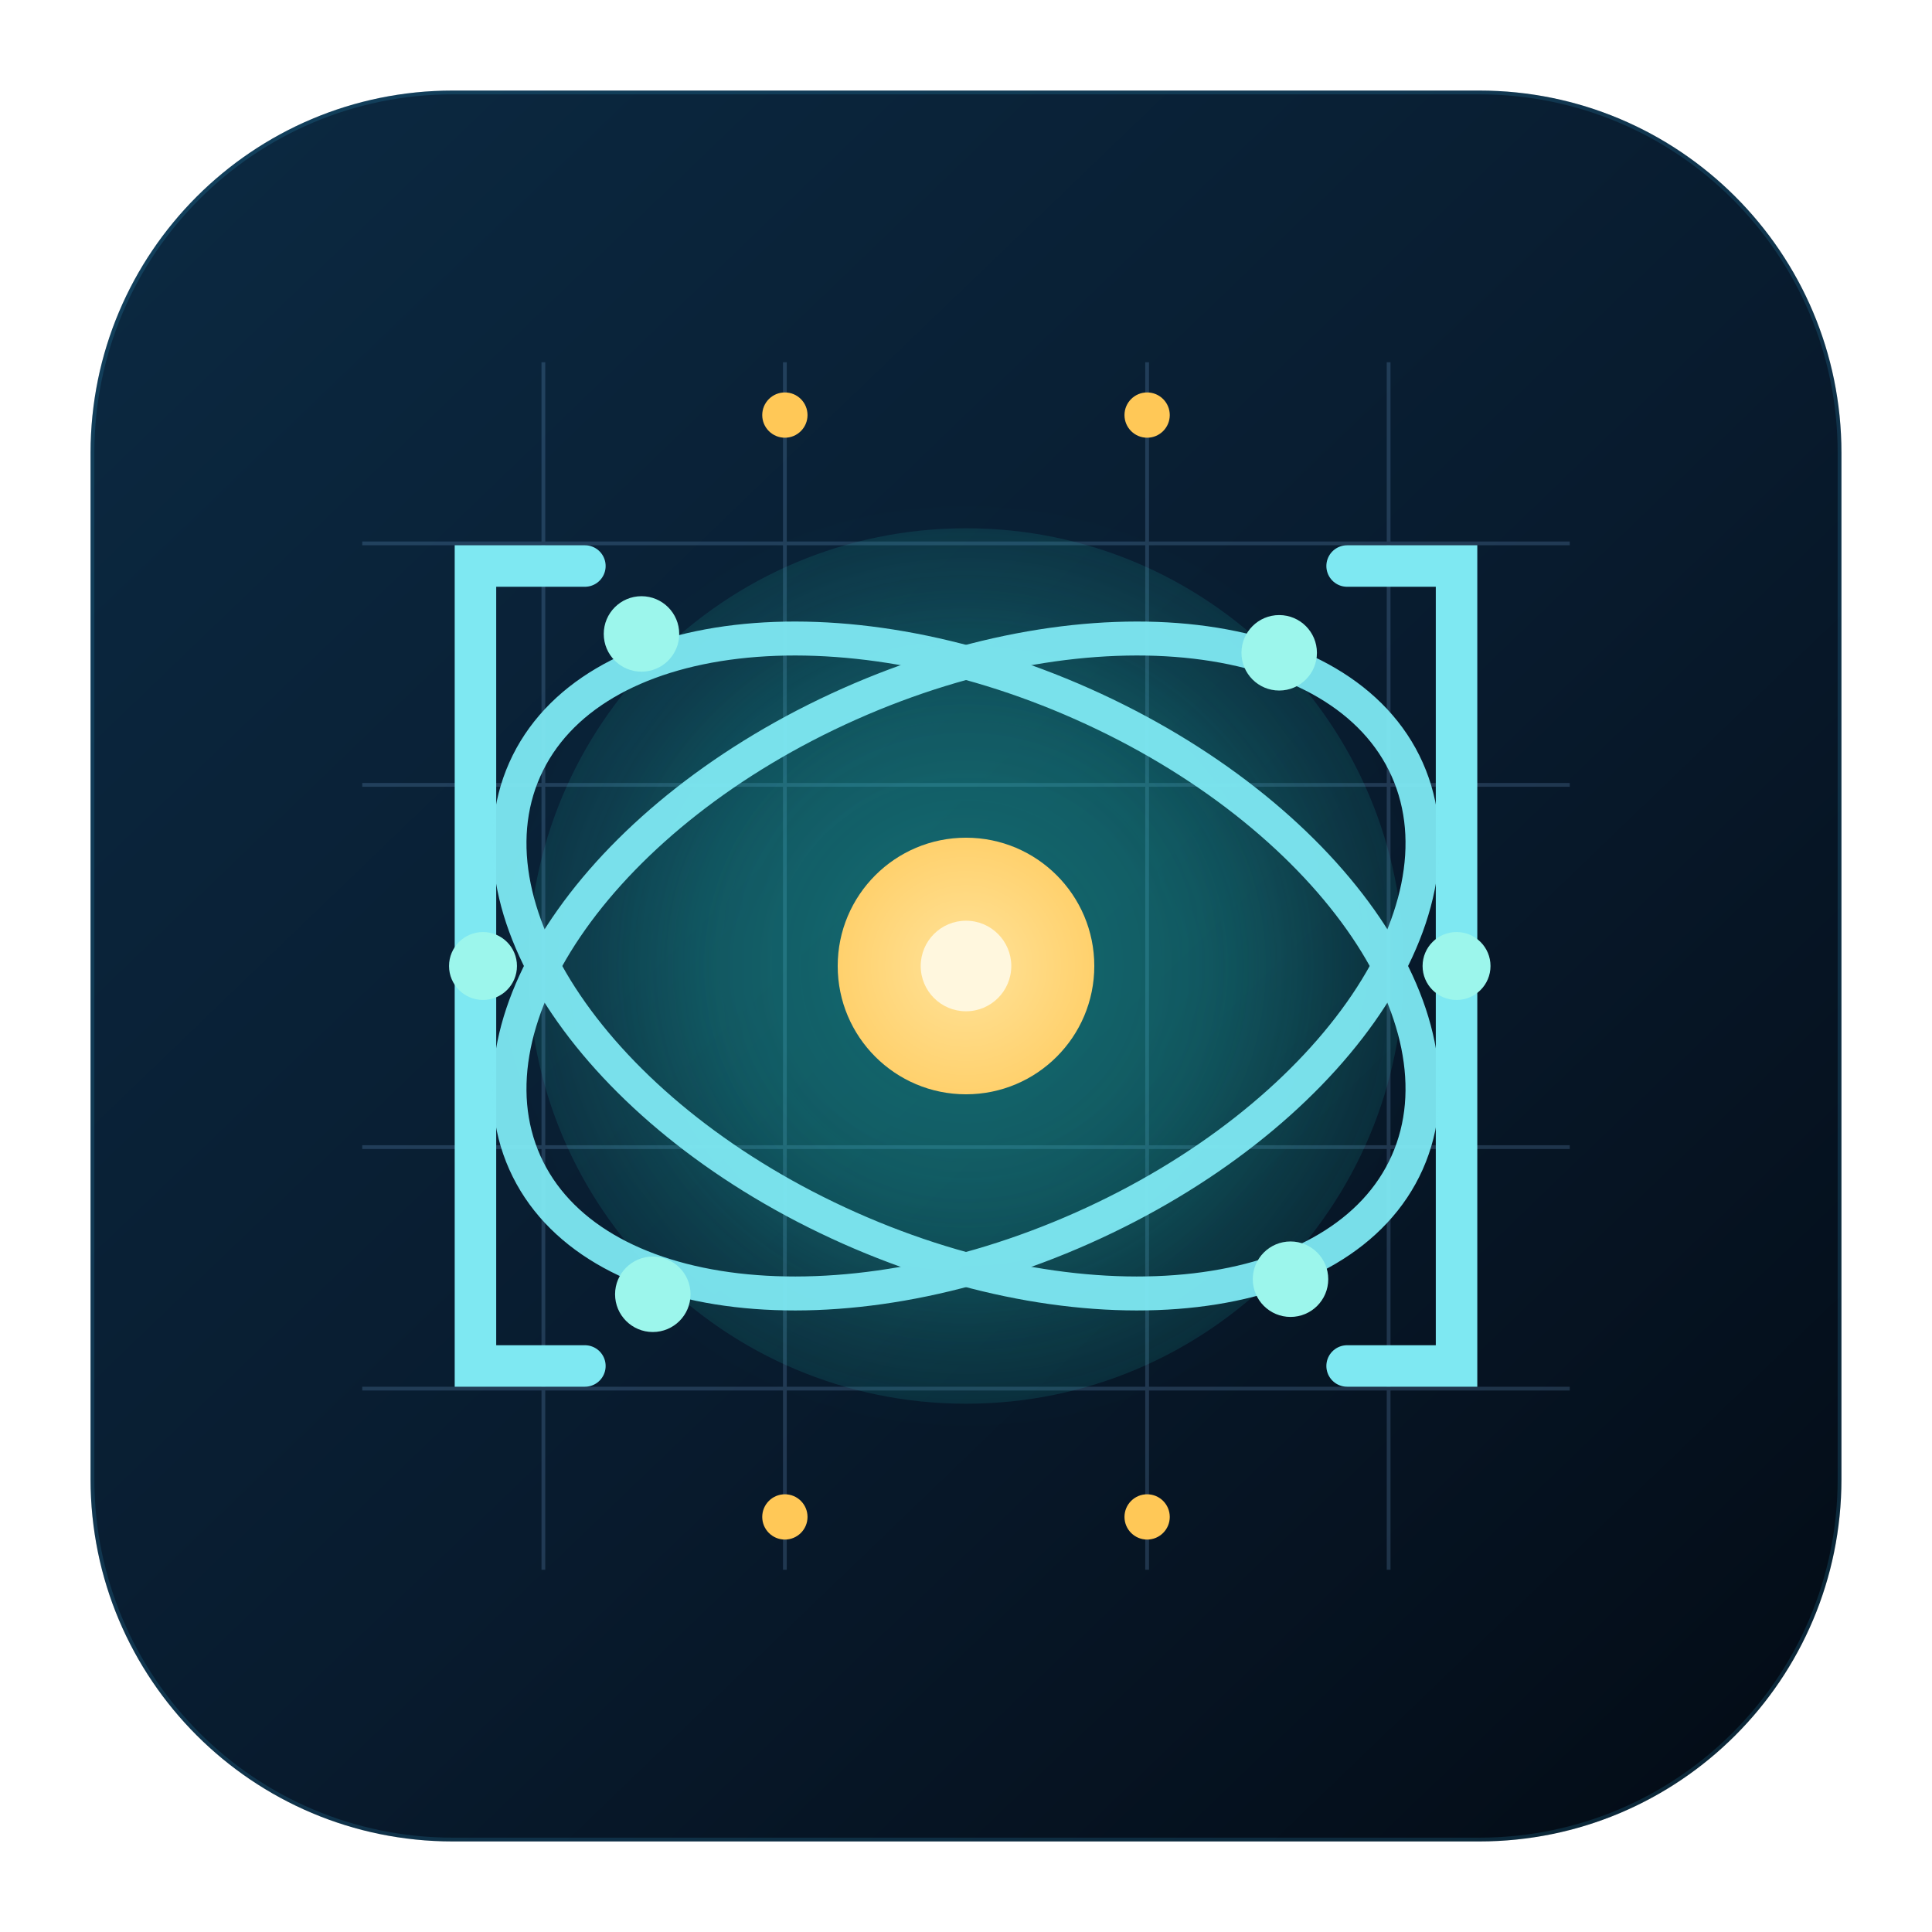
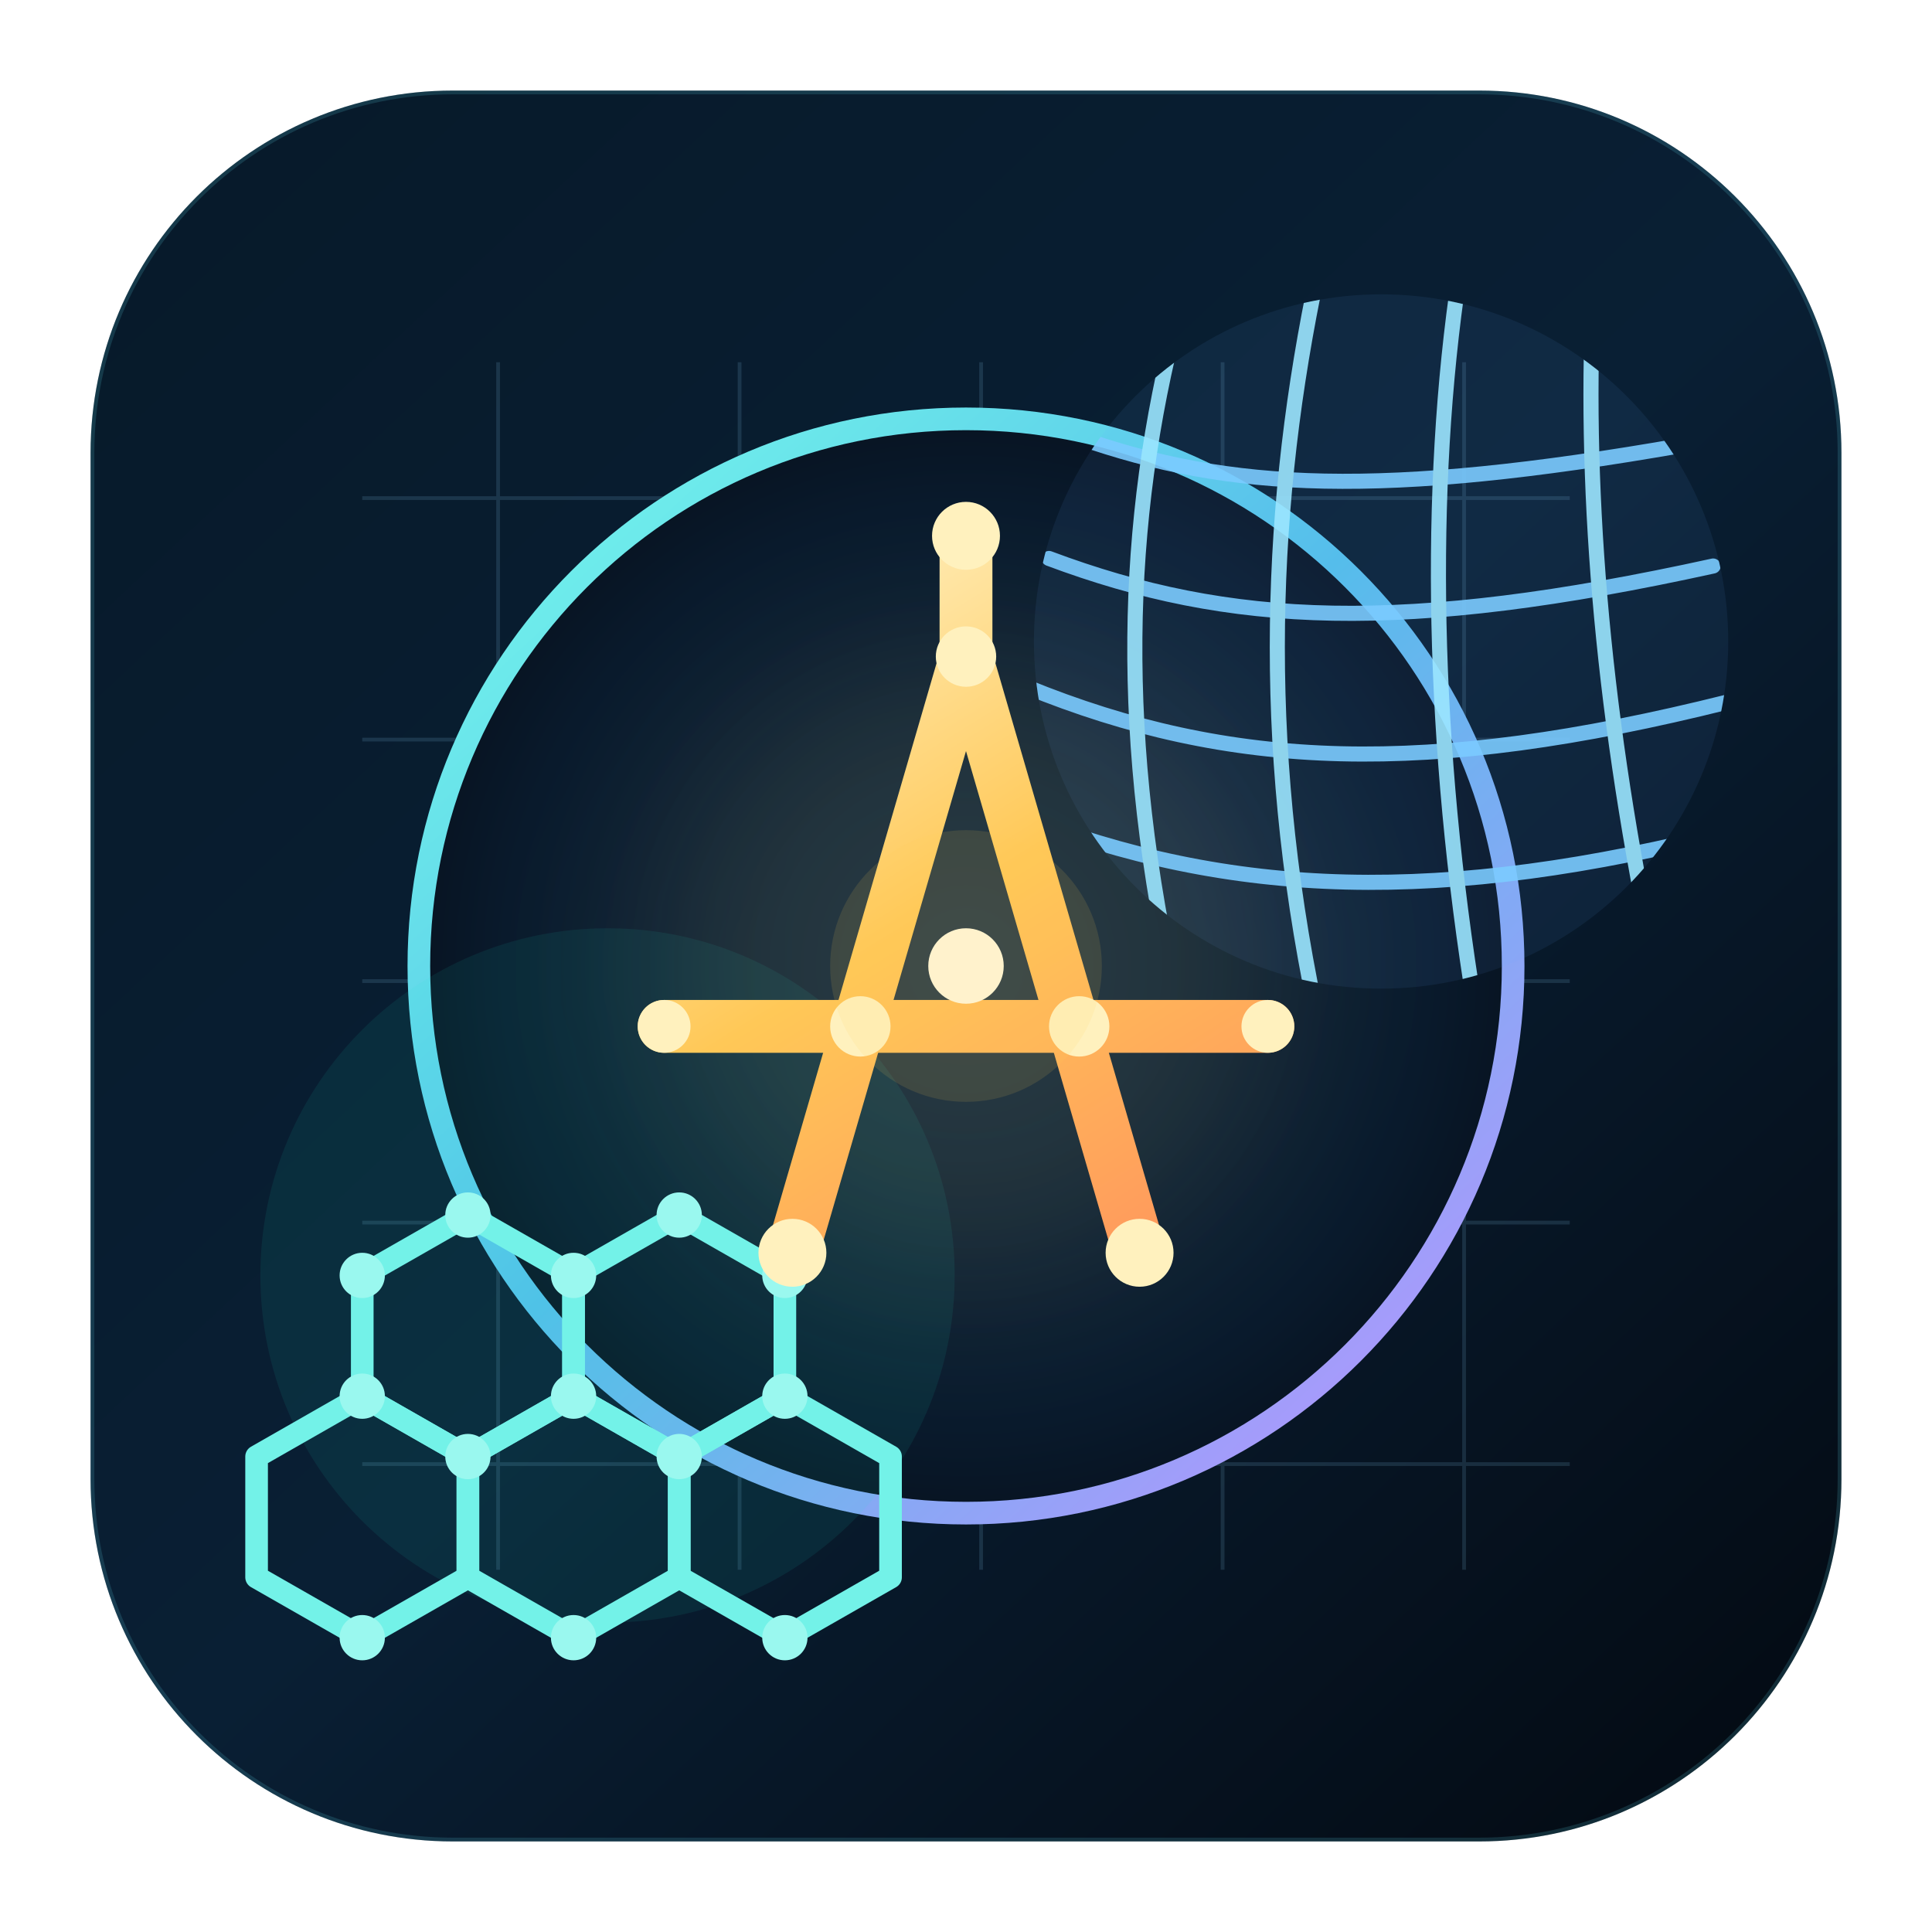
<svg xmlns="http://www.w3.org/2000/svg" width="512" height="512" viewBox="0 0 512 512" fill="none" role="img" aria-labelledby="title desc">
  <defs>
-     <linearGradient id="bg" x1="56" y1="48" x2="456" y2="464" gradientUnits="userSpaceOnUse">
-       <stop stop-color="#0B2840" />
-       <stop offset="0.55" stop-color="#081B2E" />
-       <stop offset="1" stop-color="#040D18" />
+     <linearGradient id="bg" x1="48" y1="36" x2="458" y2="476" gradientUnits="userSpaceOnUse">
+       <stop stop-color="#071A2A" />
+       <stop offset="0.52" stop-color="#091F34" />
+       <stop offset="1" stop-color="#040B14" />
    </linearGradient>
-     <radialGradient id="core" cx="0" cy="0" r="1" gradientUnits="userSpaceOnUse" gradientTransform="translate(256 256) rotate(90) scale(112)">
-       <stop stop-color="#FFE39A" />
+     <radialGradient id="portalFill" cx="0" cy="0" r="1" gradientUnits="userSpaceOnUse" gradientTransform="translate(256 256) rotate(90) scale(170)">
+       <stop stop-color="#102E47" />
+       <stop offset="0.72" stop-color="#091A2C" />
+       <stop offset="1" stop-color="#060D18" />
+     </radialGradient>
+     <linearGradient id="ring" x1="138" y1="132" x2="380" y2="392" gradientUnits="userSpaceOnUse">
+       <stop stop-color="#72F3EB" />
+       <stop offset="0.45" stop-color="#54BFE9" />
+       <stop offset="1" stop-color="#B893FF" />
+     </linearGradient>
+     <linearGradient id="ai" x1="194" y1="148" x2="320" y2="352" gradientUnits="userSpaceOnUse">
+       <stop stop-color="#FFF2C6" />
      <stop offset="0.45" stop-color="#FFC857" />
-       <stop offset="1" stop-color="#FF8C42" />
-     </radialGradient>
-     <radialGradient id="halo" cx="0" cy="0" r="1" gradientUnits="userSpaceOnUse" gradientTransform="translate(256 256) rotate(90) scale(180)">
-       <stop stop-color="#24D1C5" stop-opacity="0.34" />
-       <stop offset="1" stop-color="#24D1C5" stop-opacity="0" />
-     </radialGradient>
-     <filter id="glow" x="92" y="92" width="328" height="328" filterUnits="userSpaceOnUse" color-interpolation-filters="sRGB">
-       <feGaussianBlur stdDeviation="18" />
+       <stop offset="1" stop-color="#FF8E5E" />
+     </linearGradient>
+     <filter id="softGlow" x="103" y="100" width="306" height="312" filterUnits="userSpaceOnUse" color-interpolation-filters="sRGB">
+       <feGaussianBlur stdDeviation="20" />
    </filter>
+     <clipPath id="gravityClip">
+       <circle cx="366" cy="170" r="92" />
+     </clipPath>
  </defs>
  <rect x="24" y="24" width="464" height="464" rx="96" fill="url(#bg)" />
-   <rect x="24.5" y="24.5" width="463" height="463" rx="95.5" stroke="#3AB8E7" stroke-opacity="0.16" />
-   <g opacity="0.18">
-     <path d="M96 144H416" stroke="#8FC7FF" stroke-width="1" />
-     <path d="M96 208H416" stroke="#8FC7FF" stroke-width="1" />
-     <path d="M96 304H416" stroke="#8FC7FF" stroke-width="1" />
-     <path d="M96 368H416" stroke="#8FC7FF" stroke-width="1" />
-     <path d="M144 96V416" stroke="#8FC7FF" stroke-width="1" />
-     <path d="M208 96V416" stroke="#8FC7FF" stroke-width="1" />
-     <path d="M304 96V416" stroke="#8FC7FF" stroke-width="1" />
-     <path d="M368 96V416" stroke="#8FC7FF" stroke-width="1" />
+   <rect x="24.5" y="24.5" width="463" height="463" rx="95.5" stroke="#60DDF0" stroke-opacity="0.16" />
+   <g opacity="0.14">
+     <path d="M96 132H416" stroke="#8FD7FF" stroke-width="1" />
+     <path d="M96 196H416" stroke="#8FD7FF" stroke-width="1" />
+     <path d="M96 260H416" stroke="#8FD7FF" stroke-width="1" />
+     <path d="M96 324H416" stroke="#8FD7FF" stroke-width="1" />
+     <path d="M96 388H416" stroke="#8FD7FF" stroke-width="1" />
+     <path d="M132 96V416" stroke="#8FD7FF" stroke-width="1" />
+     <path d="M196 96V416" stroke="#8FD7FF" stroke-width="1" />
+     <path d="M260 96V416" stroke="#8FD7FF" stroke-width="1" />
+     <path d="M324 96V416" stroke="#8FD7FF" stroke-width="1" />
+     <path d="M388 96V416" stroke="#8FD7FF" stroke-width="1" />
  </g>
-   <circle cx="256" cy="256" r="116" fill="url(#halo)" />
-   <circle cx="256" cy="256" r="88" fill="#24D1C5" fill-opacity="0.16" filter="url(#glow)" />
-   <circle cx="256" cy="256" r="34" fill="url(#core)" />
-   <circle cx="256" cy="256" r="12" fill="#FFF7DE" />
-   <g stroke="#7EE8F2" stroke-width="11" stroke-linecap="round">
-     <path d="M155 150H126V362H155" />
-     <path d="M357 150H386V362H357" />
+   <circle cx="256" cy="256" r="146" fill="url(#portalFill)" />
+   <circle cx="256" cy="256" r="145" stroke="url(#ring)" stroke-width="6" />
+   <circle cx="161" cy="338" r="92" fill="#1BE1C8" fill-opacity="0.08" />
+   <circle cx="366" cy="170" r="92" fill="#6BA8FF" fill-opacity="0.08" />
+   <circle cx="256" cy="256" r="84" fill="#FFC857" fill-opacity="0.09" filter="url(#softGlow)" />
+   <g clip-path="url(#gravityClip)" opacity="0.9">
+     <path d="M286 116C326 130 366 132 446 118" stroke="#7BCBFF" stroke-width="4" stroke-linecap="round" />
+     <path d="M278 148C326 166 372 168 454 150" stroke="#7BCBFF" stroke-width="4" stroke-linecap="round" />
+     <path d="M272 182C326 204 378 206 458 186" stroke="#7BCBFF" stroke-width="4" stroke-linecap="round" />
+     <path d="M270 216C326 238 382 240 460 220" stroke="#7BCBFF" stroke-width="4" stroke-linecap="round" />
+     <path d="M270 250C326 268 384 270 458 256" stroke="#7BCBFF" stroke-width="4" stroke-linecap="round" />
+     <path d="M312 84C298 138 296 196 312 266" stroke="#9BE6FF" stroke-width="4" stroke-linecap="round" />
+     <path d="M348 78C336 138 334 202 350 274" stroke="#9BE6FF" stroke-width="4" stroke-linecap="round" />
+     <path d="M386 78C378 136 380 204 392 274" stroke="#9BE6FF" stroke-width="4" stroke-linecap="round" />
+     <path d="M422 84C420 138 426 198 440 262" stroke="#9BE6FF" stroke-width="4" stroke-linecap="round" />
  </g>
-   <g stroke="#7EE8F2" stroke-width="9" stroke-linecap="round" opacity="0.95">
-     <ellipse cx="256" cy="256" rx="128" ry="76" transform="rotate(-24 256 256)" />
-     <ellipse cx="256" cy="256" rx="128" ry="76" transform="rotate(24 256 256)" />
+   <g stroke="#73F2E8" stroke-width="6" stroke-linecap="round" stroke-linejoin="round">
+     <path d="M96 338L124 322L152 338L152 370L124 386L96 370Z" />
+     <path d="M152 338L180 322L208 338L208 370L180 386L152 370Z" />
+     <path d="M124 386L152 370L180 386L180 418L152 434L124 418Z" />
+     <path d="M180 386L208 370L236 386L236 418L208 434L180 418Z" />
+     <path d="M68 386L96 370L124 386L124 418L96 434L68 418Z" />
  </g>
-   <g fill="#9CF6EC">
-     <circle cx="170" cy="168" r="10" />
-     <circle cx="339" cy="173" r="10" />
-     <circle cx="128" cy="256" r="9" />
-     <circle cx="386" cy="256" r="9" />
-     <circle cx="173" cy="343" r="10" />
-     <circle cx="342" cy="339" r="10" />
+   <g fill="#9AF8EF">
+     <circle cx="96" cy="338" r="6" />
+     <circle cx="124" cy="322" r="6" />
+     <circle cx="152" cy="338" r="6" />
+     <circle cx="152" cy="370" r="6" />
+     <circle cx="124" cy="386" r="6" />
+     <circle cx="96" cy="370" r="6" />
+     <circle cx="180" cy="322" r="6" />
+     <circle cx="208" cy="338" r="6" />
+     <circle cx="208" cy="370" r="6" />
+     <circle cx="180" cy="386" r="6" />
+     <circle cx="152" cy="434" r="6" />
+     <circle cx="208" cy="434" r="6" />
+     <circle cx="96" cy="434" r="6" />
  </g>
-   <g fill="#FFC857">
-     <circle cx="208" cy="110" r="6" />
-     <circle cx="304" cy="110" r="6" />
-     <circle cx="208" cy="402" r="6" />
-     <circle cx="304" cy="402" r="6" />
+   <g stroke="url(#ai)" stroke-width="14" stroke-linecap="round" stroke-linejoin="round">
+     <path d="M210 332L256 174L302 332" />
+     <path d="M228 272H286" />
+     <path d="M286 272H336" />
+     <path d="M228 272H176" />
+     <path d="M256 174V142" />
  </g>
+   <g fill="#FFF1BE">
+     <circle cx="256" cy="142" r="9" />
+     <circle cx="256" cy="174" r="8" />
+     <circle cx="210" cy="332" r="9" />
+     <circle cx="302" cy="332" r="9" />
+     <circle cx="228" cy="272" r="8" />
+     <circle cx="286" cy="272" r="8" />
+     <circle cx="176" cy="272" r="7" />
+     <circle cx="336" cy="272" r="7" />
+   </g>
+   <circle cx="256" cy="256" r="10" fill="#FFF7DC" />
+   <circle cx="256" cy="256" r="36" fill="#FFC857" fill-opacity="0.12" />
</svg>
